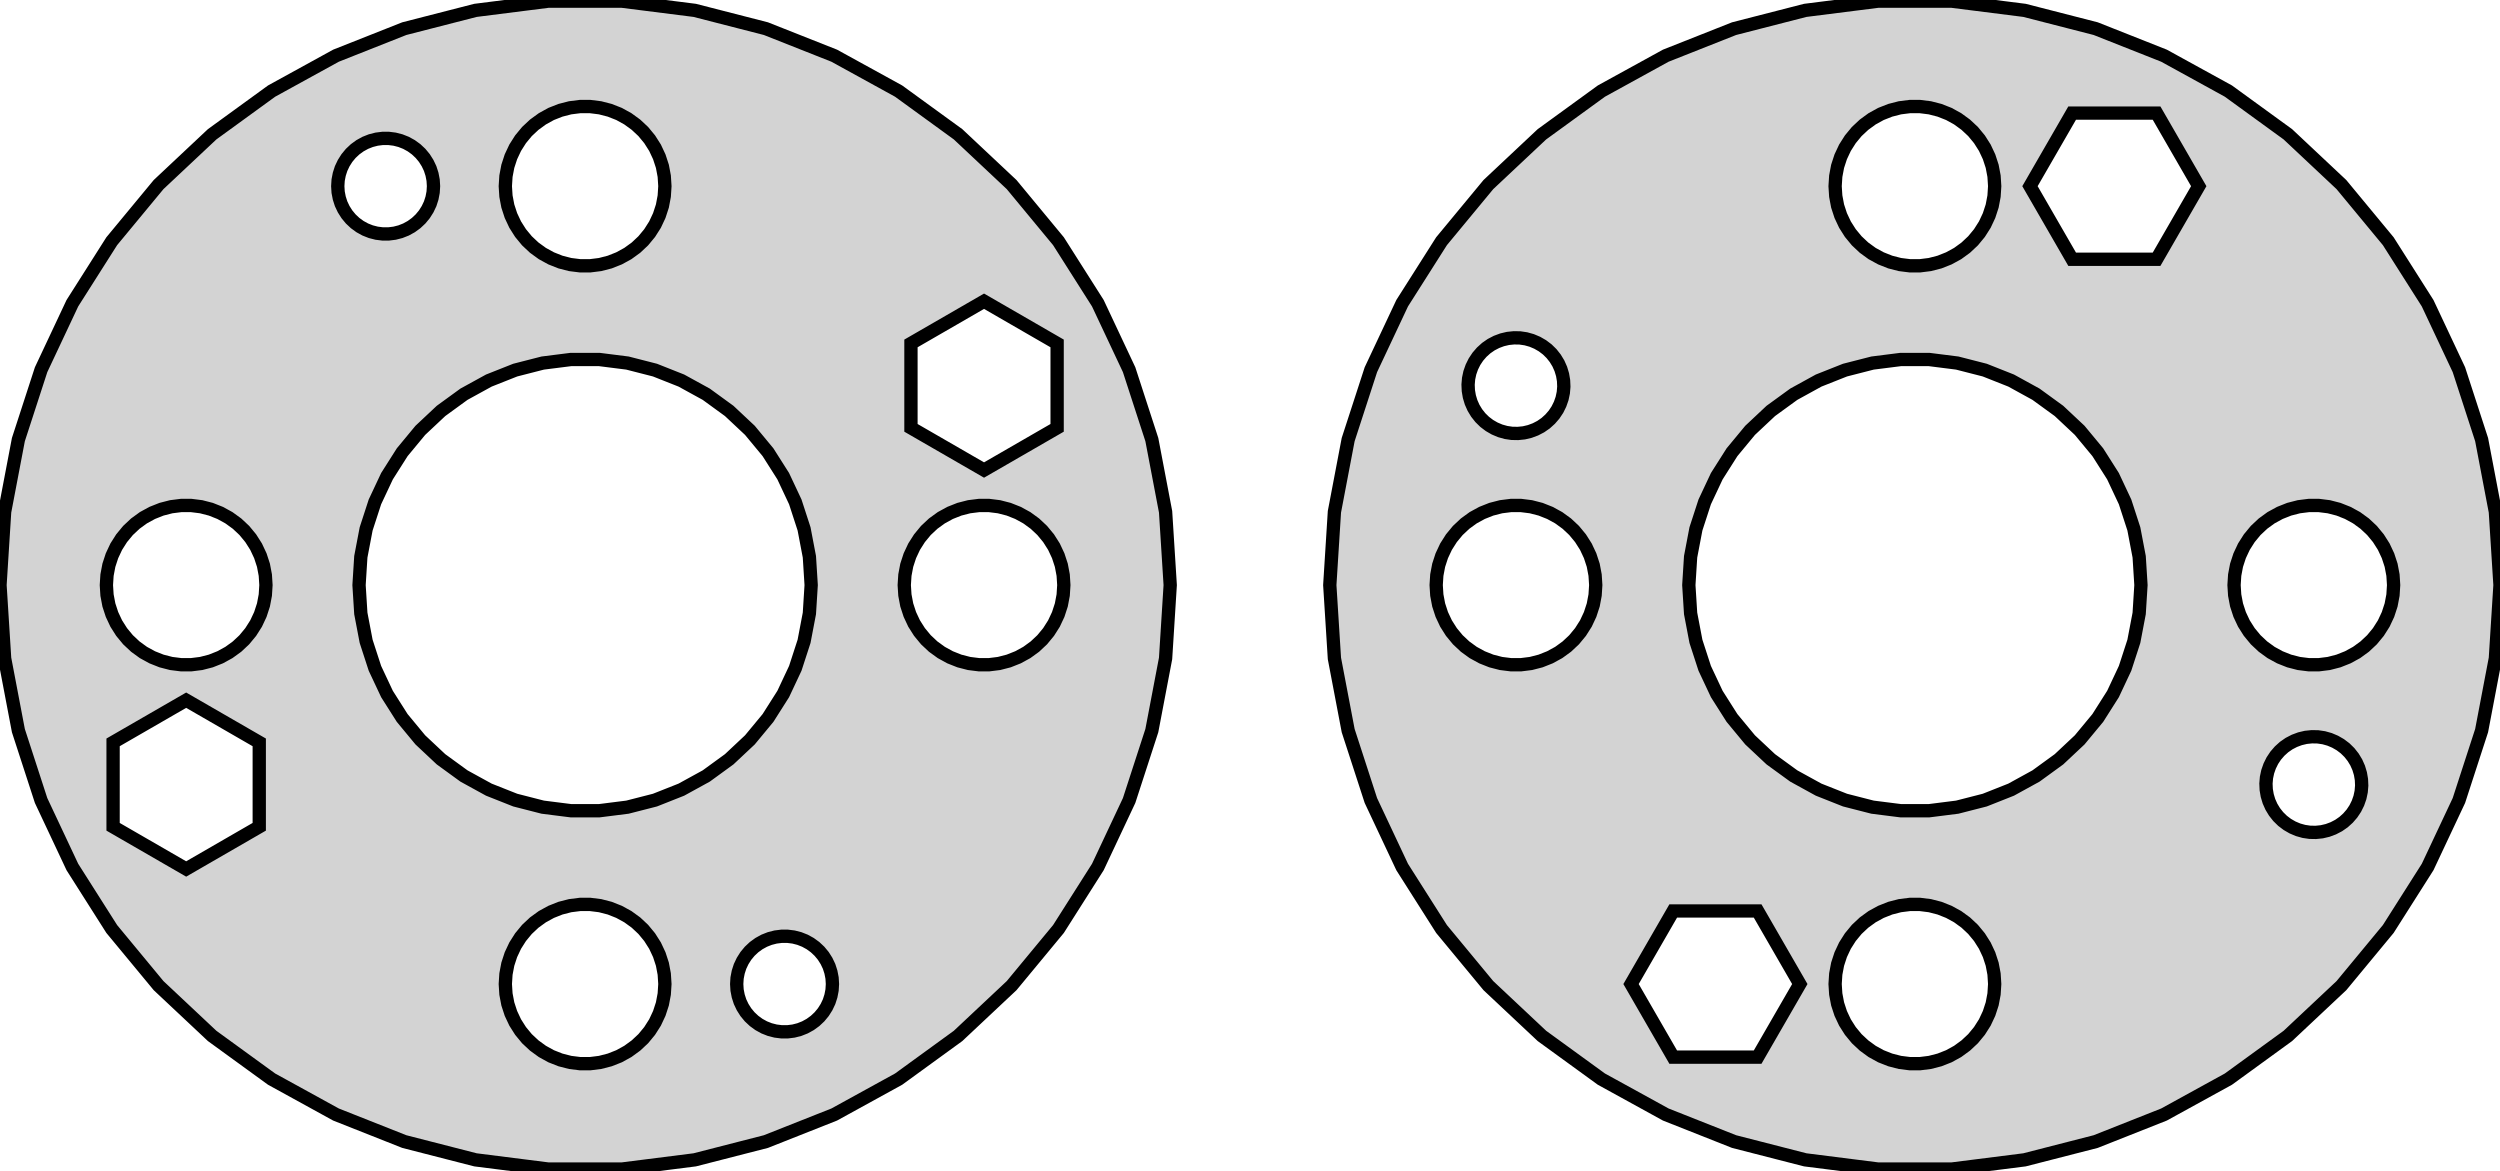
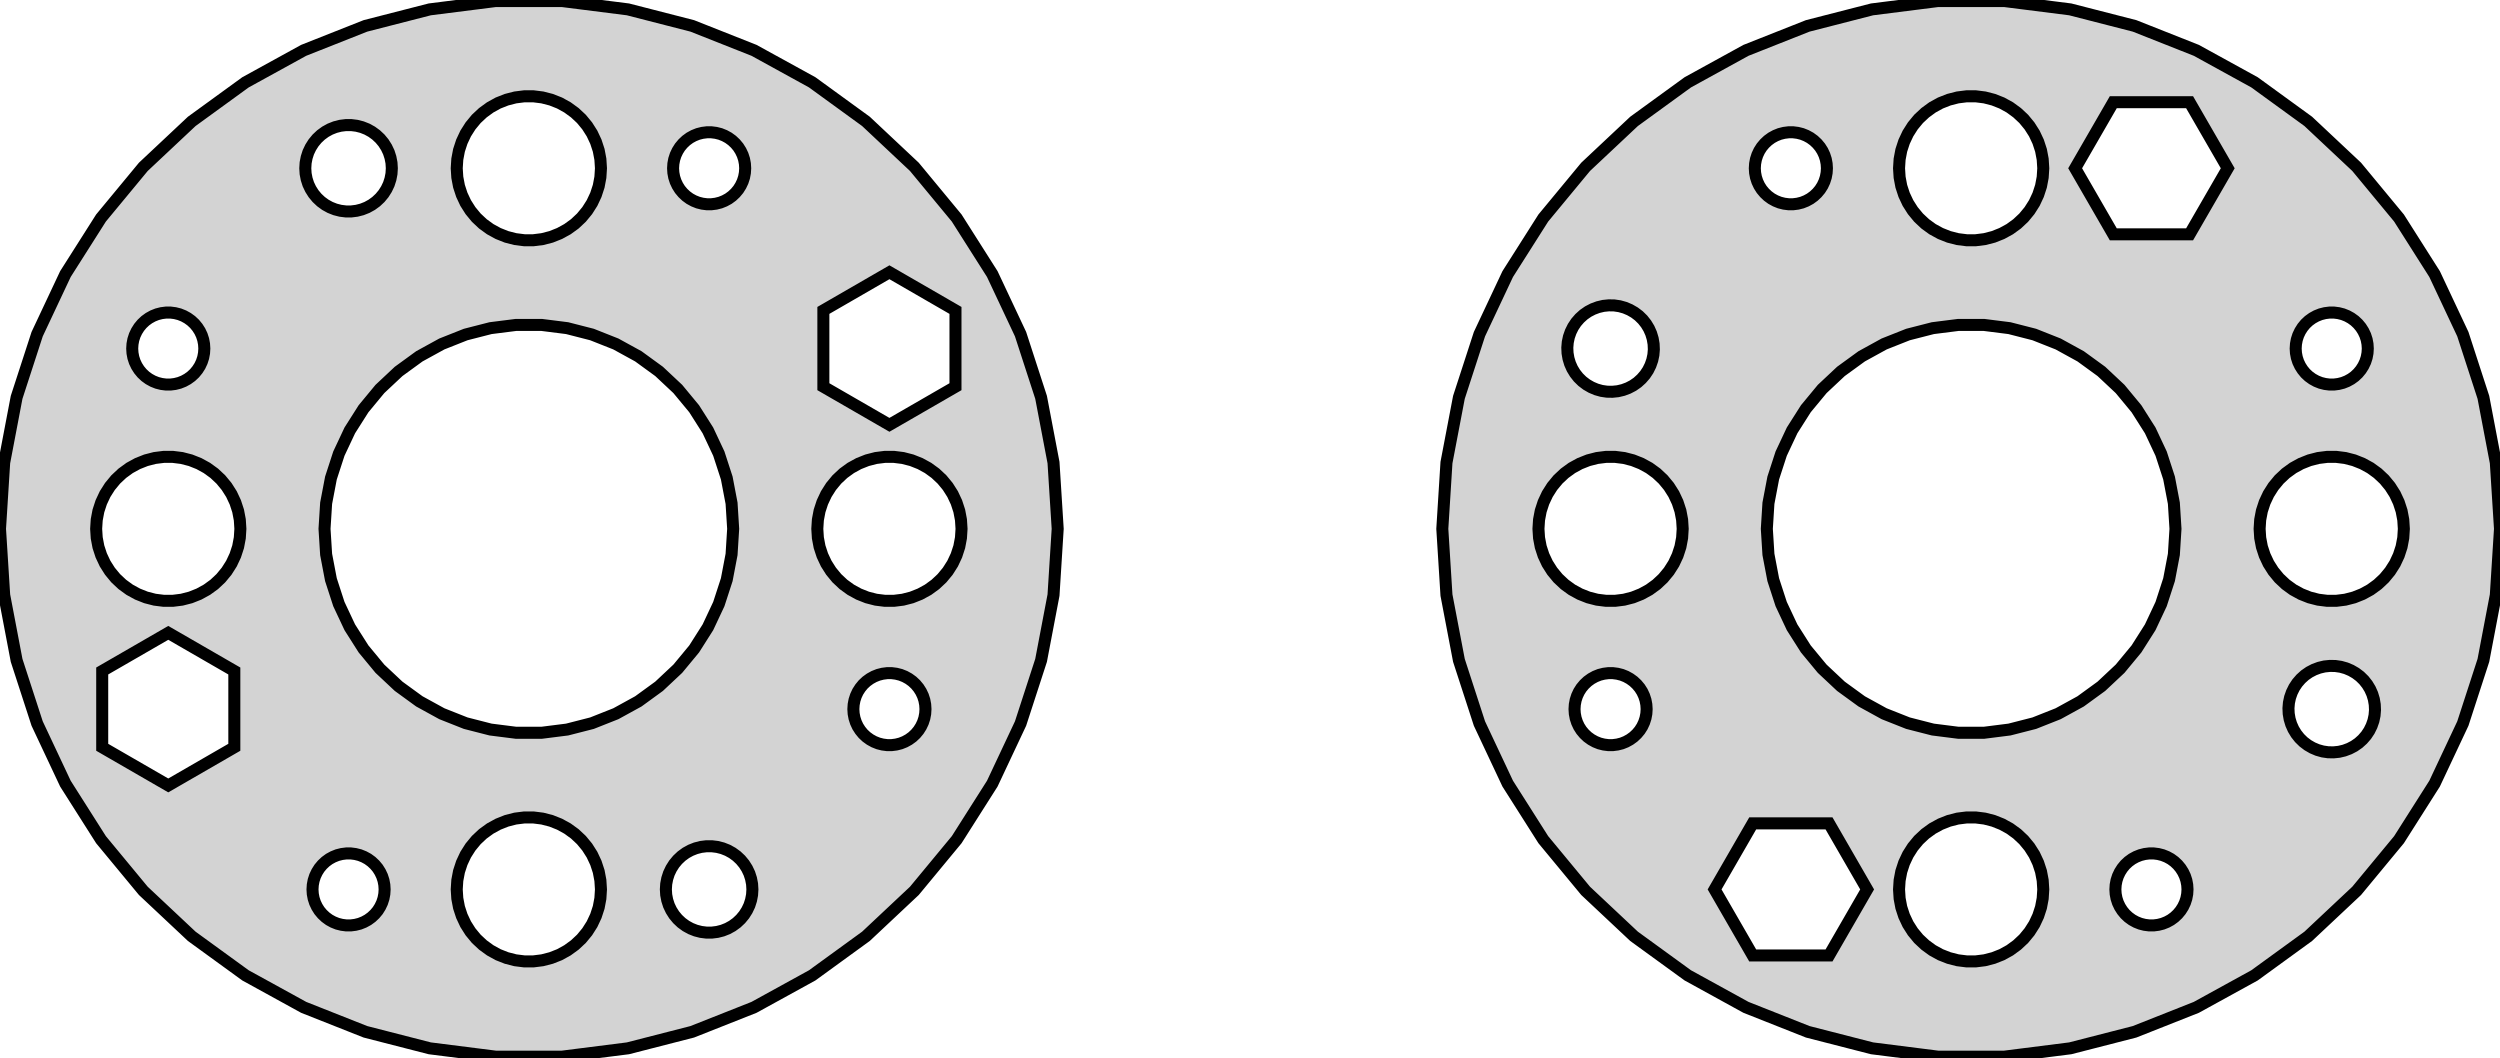
- <svg xmlns="http://www.w3.org/2000/svg" width="94mm" height="44mm" viewBox="-22 -22 94 44" version="1.1">
-   <path d=" M 54.122,21.61 L 56.798,20.923 L 59.367,19.906 L 61.788,18.575 L 64.023,16.951 L 66.037,15.06  L 67.798,12.931 L 69.279,10.599 L 70.455,8.099 L 71.309,5.471 L 71.826,2.757 L 72,-0  L 71.826,-2.757 L 71.309,-5.471 L 70.455,-8.099 L 69.279,-10.599 L 67.798,-12.931 L 66.037,-15.06  L 64.023,-16.951 L 61.788,-18.575 L 59.367,-19.906 L 56.798,-20.923 L 54.122,-21.61 L 51.381,-21.957  L 48.619,-21.957 L 45.878,-21.61 L 43.202,-20.923 L 40.633,-19.906 L 38.212,-18.575 L 35.977,-16.951  L 33.963,-15.06 L 32.202,-12.931 L 30.721,-10.599 L 29.545,-8.099 L 28.691,-5.471 L 28.174,-2.757  L 28,-0 L 28.174,2.757 L 28.691,5.471 L 29.545,8.099 L 30.721,10.599 L 32.202,12.931  L 33.963,15.06 L 35.977,16.951 L 38.212,18.575 L 40.633,19.906 L 43.202,20.923 L 45.878,21.61  L 48.619,21.957 L 51.381,21.957 z M 49.812,-12.006 L 49.438,-12.053 L 49.073,-12.147 L 48.723,-12.286 L 48.392,-12.467 L 48.088,-12.688  L 47.813,-12.946 L 47.573,-13.237 L 47.371,-13.555 L 47.211,-13.896 L 47.094,-14.254 L 47.024,-14.624  L 47,-15 L 47.024,-15.376 L 47.094,-15.746 L 47.211,-16.104 L 47.371,-16.445 L 47.573,-16.763  L 47.813,-17.054 L 48.088,-17.311 L 48.392,-17.533 L 48.723,-17.715 L 49.073,-17.853 L 49.438,-17.947  L 49.812,-17.994 L 50.188,-17.994 L 50.562,-17.947 L 50.927,-17.853 L 51.277,-17.715 L 51.608,-17.533  L 51.912,-17.311 L 52.187,-17.054 L 52.427,-16.763 L 52.629,-16.445 L 52.789,-16.104 L 52.906,-15.746  L 52.976,-15.376 L 53,-15 L 52.976,-14.624 L 52.906,-14.254 L 52.789,-13.896 L 52.629,-13.555  L 52.427,-13.237 L 52.187,-12.946 L 51.912,-12.688 L 51.608,-12.467 L 51.277,-12.286 L 50.927,-12.147  L 50.562,-12.053 L 50.188,-12.006 z M 55.913,-12.252 L 54.327,-15 L 55.913,-17.748 L 59.087,-17.748 L 60.673,-15 L 59.087,-12.252  z M 34.849,-5.706 L 34.626,-5.739 L 34.408,-5.8 L 34.2,-5.888 L 34.004,-6.001 L 33.824,-6.137  L 33.662,-6.296 L 33.522,-6.473 L 33.405,-6.666 L 33.313,-6.873 L 33.248,-7.089 L 33.21,-7.312  L 33.2,-7.538 L 33.219,-7.763 L 33.266,-7.984 L 33.341,-8.198 L 33.441,-8.4 L 33.566,-8.588  L 33.714,-8.759 L 33.882,-8.911 L 34.068,-9.04 L 34.268,-9.144 L 34.48,-9.223 L 34.7,-9.275  L 34.925,-9.298 L 35.151,-9.294 L 35.374,-9.261 L 35.592,-9.2 L 35.8,-9.112 L 35.996,-8.999  L 36.176,-8.863 L 36.338,-8.704 L 36.478,-8.527 L 36.595,-8.334 L 36.687,-8.127 L 36.752,-7.911  L 36.79,-7.688 L 36.8,-7.462 L 36.781,-7.237 L 36.734,-7.016 L 36.659,-6.802 L 36.559,-6.6  L 36.434,-6.412 L 36.286,-6.241 L 36.118,-6.089 L 35.932,-5.96 L 35.732,-5.856 L 35.52,-5.777  L 35.3,-5.725 L 35.075,-5.702 z M 49.466,8.483 L 48.407,8.349 L 47.373,8.084 L 46.381,7.691 L 45.446,7.177 L 44.582,6.549  L 43.804,5.819 L 43.123,4.996 L 42.551,4.095 L 42.097,3.129 L 41.767,2.114 L 41.567,1.065  L 41.5,-0 L 41.567,-1.065 L 41.767,-2.114 L 42.097,-3.129 L 42.551,-4.095 L 43.123,-4.996  L 43.804,-5.819 L 44.582,-6.549 L 45.446,-7.177 L 46.381,-7.691 L 47.373,-8.084 L 48.407,-8.349  L 49.466,-8.483 L 50.534,-8.483 L 51.593,-8.349 L 52.627,-8.084 L 53.619,-7.691 L 54.554,-7.177  L 55.418,-6.549 L 56.196,-5.819 L 56.877,-4.996 L 57.449,-4.095 L 57.903,-3.129 L 58.233,-2.114  L 58.433,-1.065 L 58.5,-0 L 58.433,1.065 L 58.233,2.114 L 57.903,3.129 L 57.449,4.095  L 56.877,4.996 L 56.196,5.819 L 55.418,6.549 L 54.554,7.177 L 53.619,7.691 L 52.627,8.084  L 51.593,8.349 L 50.534,8.483 z M 34.812,2.994 L 34.438,2.947 L 34.073,2.853 L 33.723,2.714 L 33.392,2.533 L 33.088,2.312  L 32.813,2.054 L 32.573,1.763 L 32.371,1.445 L 32.211,1.104 L 32.094,0.746 L 32.024,0.376  L 32,-0 L 32.024,-0.376 L 32.094,-0.746 L 32.211,-1.104 L 32.371,-1.445 L 32.573,-1.763  L 32.813,-2.054 L 33.088,-2.312 L 33.392,-2.533 L 33.723,-2.714 L 34.073,-2.853 L 34.438,-2.947  L 34.812,-2.994 L 35.188,-2.994 L 35.562,-2.947 L 35.927,-2.853 L 36.277,-2.714 L 36.608,-2.533  L 36.912,-2.312 L 37.187,-2.054 L 37.427,-1.763 L 37.629,-1.445 L 37.789,-1.104 L 37.906,-0.746  L 37.976,-0.376 L 38,-0 L 37.976,0.376 L 37.906,0.746 L 37.789,1.104 L 37.629,1.445  L 37.427,1.763 L 37.187,2.054 L 36.912,2.312 L 36.608,2.533 L 36.277,2.714 L 35.927,2.853  L 35.562,2.947 L 35.188,2.994 z M 64.812,2.994 L 64.438,2.947 L 64.073,2.853 L 63.723,2.714 L 63.392,2.533 L 63.088,2.312  L 62.813,2.054 L 62.573,1.763 L 62.371,1.445 L 62.211,1.104 L 62.094,0.746 L 62.024,0.376  L 62,-0 L 62.024,-0.376 L 62.094,-0.746 L 62.211,-1.104 L 62.371,-1.445 L 62.573,-1.763  L 62.813,-2.054 L 63.088,-2.312 L 63.392,-2.533 L 63.723,-2.714 L 64.073,-2.853 L 64.438,-2.947  L 64.812,-2.994 L 65.188,-2.994 L 65.562,-2.947 L 65.927,-2.853 L 66.277,-2.714 L 66.608,-2.533  L 66.912,-2.312 L 67.187,-2.054 L 67.427,-1.763 L 67.629,-1.445 L 67.789,-1.104 L 67.906,-0.746  L 67.976,-0.376 L 68,-0 L 67.976,0.376 L 67.906,0.746 L 67.789,1.104 L 67.629,1.445  L 67.427,1.763 L 67.187,2.054 L 66.912,2.312 L 66.608,2.533 L 66.277,2.714 L 65.927,2.853  L 65.562,2.947 L 65.188,2.994 z M 64.849,9.294 L 64.626,9.261 L 64.408,9.2 L 64.2,9.112 L 64.004,8.999 L 63.824,8.863  L 63.662,8.704 L 63.522,8.527 L 63.405,8.334 L 63.313,8.127 L 63.248,7.911 L 63.21,7.688  L 63.2,7.462 L 63.219,7.237 L 63.266,7.016 L 63.341,6.802 L 63.441,6.6 L 63.566,6.412  L 63.714,6.241 L 63.882,6.089 L 64.068,5.96 L 64.268,5.856 L 64.48,5.777 L 64.7,5.725  L 64.925,5.702 L 65.151,5.706 L 65.374,5.739 L 65.592,5.8 L 65.8,5.888 L 65.996,6.001  L 66.176,6.137 L 66.338,6.296 L 66.478,6.473 L 66.595,6.666 L 66.687,6.873 L 66.752,7.089  L 66.79,7.312 L 66.8,7.538 L 66.781,7.763 L 66.734,7.984 L 66.659,8.198 L 66.559,8.4  L 66.434,8.588 L 66.286,8.759 L 66.118,8.911 L 65.932,9.04 L 65.732,9.144 L 65.52,9.223  L 65.3,9.275 L 65.075,9.298 z M 49.812,17.994 L 49.438,17.947 L 49.073,17.853 L 48.723,17.715 L 48.392,17.533 L 48.088,17.311  L 47.813,17.054 L 47.573,16.763 L 47.371,16.445 L 47.211,16.104 L 47.094,15.746 L 47.024,15.376  L 47,15 L 47.024,14.624 L 47.094,14.254 L 47.211,13.896 L 47.371,13.555 L 47.573,13.237  L 47.813,12.946 L 48.088,12.688 L 48.392,12.467 L 48.723,12.286 L 49.073,12.147 L 49.438,12.053  L 49.812,12.006 L 50.188,12.006 L 50.562,12.053 L 50.927,12.147 L 51.277,12.286 L 51.608,12.467  L 51.912,12.688 L 52.187,12.946 L 52.427,13.237 L 52.629,13.555 L 52.789,13.896 L 52.906,14.254  L 52.976,14.624 L 53,15 L 52.976,15.376 L 52.906,15.746 L 52.789,16.104 L 52.629,16.445  L 52.427,16.763 L 52.187,17.054 L 51.912,17.311 L 51.608,17.533 L 51.277,17.715 L 50.927,17.853  L 50.562,17.947 L 50.188,17.994 z M 40.913,17.748 L 39.327,15 L 40.913,12.252 L 44.087,12.252 L 45.673,15 L 44.087,17.748  z M 4.122,21.61 L 6.798,20.923 L 9.367,19.906 L 11.788,18.575 L 14.023,16.951 L 16.037,15.06  L 17.798,12.931 L 19.279,10.599 L 20.455,8.099 L 21.309,5.471 L 21.826,2.757 L 22,-0  L 21.826,-2.757 L 21.309,-5.471 L 20.455,-8.099 L 19.279,-10.599 L 17.798,-12.931 L 16.037,-15.06  L 14.023,-16.951 L 11.788,-18.575 L 9.367,-19.906 L 6.798,-20.923 L 4.122,-21.61 L 1.381,-21.957  L -1.381,-21.957 L -4.122,-21.61 L -6.798,-20.923 L -9.367,-19.906 L -11.788,-18.575 L -14.023,-16.951  L -16.037,-15.06 L -17.798,-12.931 L -19.279,-10.599 L -20.455,-8.099 L -21.309,-5.471 L -21.826,-2.757  L -22,-0 L -21.826,2.757 L -21.309,5.471 L -20.455,8.099 L -19.279,10.599 L -17.798,12.931  L -16.037,15.06 L -14.023,16.951 L -11.788,18.575 L -9.367,19.906 L -6.798,20.923 L -4.122,21.61  L -1.381,21.957 L 1.381,21.957 z M -0.188,-12.006 L -0.562,-12.053 L -0.927,-12.147 L -1.277,-12.286 L -1.607,-12.467 L -1.912,-12.688  L -2.187,-12.946 L -2.427,-13.237 L -2.629,-13.555 L -2.789,-13.896 L -2.906,-14.254 L -2.976,-14.624  L -3,-15 L -2.976,-15.376 L -2.906,-15.746 L -2.789,-16.104 L -2.629,-16.445 L -2.427,-16.763  L -2.187,-17.054 L -1.912,-17.311 L -1.607,-17.533 L -1.277,-17.715 L -0.927,-17.853 L -0.562,-17.947  L -0.188,-17.994 L 0.188,-17.994 L 0.562,-17.947 L 0.927,-17.853 L 1.277,-17.715 L 1.607,-17.533  L 1.912,-17.311 L 2.187,-17.054 L 2.427,-16.763 L 2.629,-16.445 L 2.789,-16.104 L 2.906,-15.746  L 2.976,-15.376 L 3,-15 L 2.976,-14.624 L 2.906,-14.254 L 2.789,-13.896 L 2.629,-13.555  L 2.427,-13.237 L 2.187,-12.946 L 1.912,-12.688 L 1.607,-12.467 L 1.277,-12.286 L 0.927,-12.147  L 0.562,-12.053 L 0.188,-12.006 z M -7.613,-13.204 L -7.837,-13.232 L -8.056,-13.288 L -8.266,-13.371 L -8.464,-13.48 L -8.647,-13.613  L -8.812,-13.768 L -8.956,-13.942 L -9.077,-14.133 L -9.174,-14.337 L -9.243,-14.552 L -9.286,-14.774  L -9.3,-15 L -9.286,-15.226 L -9.243,-15.448 L -9.174,-15.663 L -9.077,-15.867 L -8.956,-16.058  L -8.812,-16.232 L -8.647,-16.387 L -8.464,-16.52 L -8.266,-16.629 L -8.056,-16.712 L -7.837,-16.768  L -7.613,-16.796 L -7.387,-16.796 L -7.163,-16.768 L -6.944,-16.712 L -6.734,-16.629 L -6.536,-16.52  L -6.353,-16.387 L -6.188,-16.232 L -6.044,-16.058 L -5.923,-15.867 L -5.826,-15.663 L -5.757,-15.448  L -5.714,-15.226 L -5.7,-15 L -5.714,-14.774 L -5.757,-14.552 L -5.826,-14.337 L -5.923,-14.133  L -6.044,-13.942 L -6.188,-13.768 L -6.353,-13.613 L -6.536,-13.48 L -6.734,-13.371 L -6.944,-13.288  L -7.163,-13.232 L -7.387,-13.204 z M 12.252,-5.913 L 12.252,-9.087 L 15,-10.674 L 17.748,-9.087 L 17.748,-5.913 L 15,-4.327  z M -0.534,8.483 L -1.593,8.349 L -2.627,8.084 L -3.619,7.691 L -4.555,7.177 L -5.418,6.549  L -6.196,5.819 L -6.877,4.996 L -7.449,4.095 L -7.903,3.129 L -8.233,2.114 L -8.433,1.065  L -8.5,-0 L -8.433,-1.065 L -8.233,-2.114 L -7.903,-3.129 L -7.449,-4.095 L -6.877,-4.996  L -6.196,-5.819 L -5.418,-6.549 L -4.555,-7.177 L -3.619,-7.691 L -2.627,-8.084 L -1.593,-8.349  L -0.534,-8.483 L 0.534,-8.483 L 1.593,-8.349 L 2.627,-8.084 L 3.619,-7.691 L 4.555,-7.177  L 5.418,-6.549 L 6.196,-5.819 L 6.877,-4.996 L 7.449,-4.095 L 7.903,-3.129 L 8.233,-2.114  L 8.433,-1.065 L 8.5,-0 L 8.433,1.065 L 8.233,2.114 L 7.903,3.129 L 7.449,4.095  L 6.877,4.996 L 6.196,5.819 L 5.418,6.549 L 4.555,7.177 L 3.619,7.691 L 2.627,8.084  L 1.593,8.349 L 0.534,8.483 z M 14.812,2.994 L 14.438,2.947 L 14.073,2.853 L 13.723,2.714 L 13.393,2.533 L 13.088,2.312  L 12.813,2.054 L 12.573,1.763 L 12.371,1.445 L 12.211,1.104 L 12.094,0.746 L 12.024,0.376  L 12,-0 L 12.024,-0.376 L 12.094,-0.746 L 12.211,-1.104 L 12.371,-1.445 L 12.573,-1.763  L 12.813,-2.054 L 13.088,-2.312 L 13.393,-2.533 L 13.723,-2.714 L 14.073,-2.853 L 14.438,-2.947  L 14.812,-2.994 L 15.188,-2.994 L 15.562,-2.947 L 15.927,-2.853 L 16.277,-2.714 L 16.608,-2.533  L 16.912,-2.312 L 17.187,-2.054 L 17.427,-1.763 L 17.629,-1.445 L 17.789,-1.104 L 17.906,-0.746  L 17.976,-0.376 L 18,-0 L 17.976,0.376 L 17.906,0.746 L 17.789,1.104 L 17.629,1.445  L 17.427,1.763 L 17.187,2.054 L 16.912,2.312 L 16.608,2.533 L 16.277,2.714 L 15.927,2.853  L 15.562,2.947 L 15.188,2.994 z M -15.188,2.994 L -15.562,2.947 L -15.927,2.853 L -16.277,2.714 L -16.608,2.533 L -16.912,2.312  L -17.187,2.054 L -17.427,1.763 L -17.629,1.445 L -17.789,1.104 L -17.906,0.746 L -17.976,0.376  L -18,-0 L -17.976,-0.376 L -17.906,-0.746 L -17.789,-1.104 L -17.629,-1.445 L -17.427,-1.763  L -17.187,-2.054 L -16.912,-2.312 L -16.608,-2.533 L -16.277,-2.714 L -15.927,-2.853 L -15.562,-2.947  L -15.188,-2.994 L -14.812,-2.994 L -14.438,-2.947 L -14.073,-2.853 L -13.723,-2.714 L -13.393,-2.533  L -13.088,-2.312 L -12.813,-2.054 L -12.573,-1.763 L -12.371,-1.445 L -12.211,-1.104 L -12.094,-0.746  L -12.024,-0.376 L -12,-0 L -12.024,0.376 L -12.094,0.746 L -12.211,1.104 L -12.371,1.445  L -12.573,1.763 L -12.813,2.054 L -13.088,2.312 L -13.393,2.533 L -13.723,2.714 L -14.073,2.853  L -14.438,2.947 L -14.812,2.994 z M -17.748,9.087 L -17.748,5.913 L -15,4.327 L -12.252,5.913 L -12.252,9.087 L -15,10.674  z M -0.188,17.994 L -0.562,17.947 L -0.927,17.853 L -1.277,17.715 L -1.607,17.533 L -1.912,17.311  L -2.187,17.054 L -2.427,16.763 L -2.629,16.445 L -2.789,16.104 L -2.906,15.746 L -2.976,15.376  L -3,15 L -2.976,14.624 L -2.906,14.254 L -2.789,13.896 L -2.629,13.555 L -2.427,13.237  L -2.187,12.946 L -1.912,12.688 L -1.607,12.467 L -1.277,12.286 L -0.927,12.147 L -0.562,12.053  L -0.188,12.006 L 0.188,12.006 L 0.562,12.053 L 0.927,12.147 L 1.277,12.286 L 1.607,12.467  L 1.912,12.688 L 2.187,12.946 L 2.427,13.237 L 2.629,13.555 L 2.789,13.896 L 2.906,14.254  L 2.976,14.624 L 3,15 L 2.976,15.376 L 2.906,15.746 L 2.789,16.104 L 2.629,16.445  L 2.427,16.763 L 2.187,17.054 L 1.912,17.311 L 1.607,17.533 L 1.277,17.715 L 0.927,17.853  L 0.562,17.947 L 0.188,17.994 z M 7.387,16.796 L 7.163,16.768 L 6.944,16.712 L 6.734,16.629 L 6.536,16.52 L 6.353,16.387  L 6.188,16.232 L 6.044,16.058 L 5.923,15.867 L 5.826,15.663 L 5.757,15.448 L 5.714,15.226  L 5.7,15 L 5.714,14.774 L 5.757,14.552 L 5.826,14.337 L 5.923,14.133 L 6.044,13.942  L 6.188,13.768 L 6.353,13.613 L 6.536,13.48 L 6.734,13.371 L 6.944,13.288 L 7.163,13.232  L 7.387,13.204 L 7.613,13.204 L 7.837,13.232 L 8.056,13.288 L 8.266,13.371 L 8.464,13.48  L 8.647,13.613 L 8.812,13.768 L 8.956,13.942 L 9.077,14.133 L 9.174,14.337 L 9.243,14.552  L 9.286,14.774 L 9.3,15 L 9.286,15.226 L 9.243,15.448 L 9.174,15.663 L 9.077,15.867  L 8.956,16.058 L 8.812,16.232 L 8.647,16.387 L 8.464,16.52 L 8.266,16.629 L 8.056,16.712  L 7.837,16.768 L 7.613,16.796 z " stroke="black" fill="lightgray" stroke-width="0.5" />
+ <svg xmlns="http://www.w3.org/2000/svg" width="104mm" height="44mm" viewBox="-22 -22 104 44" version="1.1">
+   <path d=" M 4.122,21.61 L 6.798,20.923 L 9.367,19.906 L 11.788,18.575 L 14.023,16.951 L 16.037,15.06  L 17.798,12.931 L 19.279,10.599 L 20.455,8.099 L 21.309,5.471 L 21.826,2.757 L 22,-0  L 21.826,-2.757 L 21.309,-5.471 L 20.455,-8.099 L 19.279,-10.599 L 17.798,-12.931 L 16.037,-15.06  L 14.023,-16.951 L 11.788,-18.575 L 9.367,-19.906 L 6.798,-20.923 L 4.122,-21.61 L 1.381,-21.957  L -1.381,-21.957 L -4.122,-21.61 L -6.798,-20.923 L -9.367,-19.906 L -11.788,-18.575 L -14.023,-16.951  L -16.037,-15.06 L -17.798,-12.931 L -19.279,-10.599 L -20.455,-8.099 L -21.309,-5.471 L -21.826,-2.757  L -22,-0 L -21.826,2.757 L -21.309,5.471 L -20.455,8.099 L -19.279,10.599 L -17.798,12.931  L -16.037,15.06 L -14.023,16.951 L -11.788,18.575 L -9.367,19.906 L -6.798,20.923 L -4.122,21.61  L -1.381,21.957 L 1.381,21.957 z M -0.188,-12.006 L -0.562,-12.053 L -0.927,-12.147 L -1.277,-12.286 L -1.607,-12.467 L -1.912,-12.688  L -2.187,-12.946 L -2.427,-13.237 L -2.629,-13.555 L -2.789,-13.896 L -2.906,-14.254 L -2.976,-14.624  L -3,-15 L -2.976,-15.376 L -2.906,-15.746 L -2.789,-16.104 L -2.629,-16.445 L -2.427,-16.763  L -2.187,-17.054 L -1.912,-17.311 L -1.607,-17.533 L -1.277,-17.715 L -0.927,-17.853 L -0.562,-17.947  L -0.188,-17.994 L 0.188,-17.994 L 0.562,-17.947 L 0.927,-17.853 L 1.277,-17.715 L 1.607,-17.533  L 1.912,-17.311 L 2.187,-17.054 L 2.427,-16.763 L 2.629,-16.445 L 2.789,-16.104 L 2.906,-15.746  L 2.976,-15.376 L 3,-15 L 2.976,-14.624 L 2.906,-14.254 L 2.789,-13.896 L 2.629,-13.555  L 2.427,-13.237 L 2.187,-12.946 L 1.912,-12.688 L 1.607,-12.467 L 1.277,-12.286 L 0.927,-12.147  L 0.562,-12.053 L 0.188,-12.006 z M -7.613,-13.204 L -7.837,-13.232 L -8.056,-13.288 L -8.266,-13.371 L -8.464,-13.48 L -8.647,-13.613  L -8.812,-13.768 L -8.956,-13.942 L -9.077,-14.133 L -9.174,-14.337 L -9.243,-14.552 L -9.286,-14.774  L -9.3,-15 L -9.286,-15.226 L -9.243,-15.448 L -9.174,-15.663 L -9.077,-15.867 L -8.956,-16.058  L -8.812,-16.232 L -8.647,-16.387 L -8.464,-16.52 L -8.266,-16.629 L -8.056,-16.712 L -7.837,-16.768  L -7.613,-16.796 L -7.387,-16.796 L -7.163,-16.768 L -6.944,-16.712 L -6.734,-16.629 L -6.536,-16.52  L -6.353,-16.387 L -6.188,-16.232 L -6.044,-16.058 L -5.923,-15.867 L -5.826,-15.663 L -5.757,-15.448  L -5.714,-15.226 L -5.7,-15 L -5.714,-14.774 L -5.757,-14.552 L -5.826,-14.337 L -5.923,-14.133  L -6.044,-13.942 L -6.188,-13.768 L -6.353,-13.613 L -6.536,-13.48 L -6.734,-13.371 L -6.944,-13.288  L -7.163,-13.232 L -7.387,-13.204 z M 7.406,-13.503 L 7.219,-13.527 L 7.036,-13.573 L 6.861,-13.643 L 6.696,-13.733 L 6.544,-13.844  L 6.407,-13.973 L 6.286,-14.118 L 6.186,-14.277 L 6.105,-14.448 L 6.047,-14.627 L 6.012,-14.812  L 6,-15 L 6.012,-15.188 L 6.047,-15.373 L 6.105,-15.552 L 6.186,-15.723 L 6.286,-15.882  L 6.407,-16.027 L 6.544,-16.156 L 6.696,-16.267 L 6.861,-16.357 L 7.036,-16.427 L 7.219,-16.473  L 7.406,-16.497 L 7.594,-16.497 L 7.781,-16.473 L 7.964,-16.427 L 8.139,-16.357 L 8.304,-16.267  L 8.456,-16.156 L 8.593,-16.027 L 8.714,-15.882 L 8.814,-15.723 L 8.895,-15.552 L 8.953,-15.373  L 8.988,-15.188 L 9,-15 L 8.988,-14.812 L 8.953,-14.627 L 8.895,-14.448 L 8.814,-14.277  L 8.714,-14.118 L 8.593,-13.973 L 8.456,-13.844 L 8.304,-13.733 L 8.139,-13.643 L 7.964,-13.573  L 7.781,-13.527 L 7.594,-13.503 z M 12.252,-5.913 L 12.252,-9.087 L 15,-10.674 L 17.748,-9.087 L 17.748,-5.913 L 15,-4.327  z M -15.094,-6.003 L -15.281,-6.027 L -15.463,-6.073 L -15.639,-6.143 L -15.804,-6.234 L -15.956,-6.344  L -16.093,-6.473 L -16.213,-6.618 L -16.314,-6.777 L -16.395,-6.948 L -16.453,-7.127 L -16.488,-7.312  L -16.5,-7.5 L -16.488,-7.688 L -16.453,-7.873 L -16.395,-8.052 L -16.314,-8.223 L -16.213,-8.382  L -16.093,-8.527 L -15.956,-8.656 L -15.804,-8.766 L -15.639,-8.857 L -15.463,-8.927 L -15.281,-8.973  L -15.094,-8.997 L -14.906,-8.997 L -14.719,-8.973 L -14.537,-8.927 L -14.361,-8.857 L -14.196,-8.766  L -14.044,-8.656 L -13.906,-8.527 L -13.787,-8.382 L -13.685,-8.223 L -13.605,-8.052 L -13.547,-7.873  L -13.512,-7.688 L -13.5,-7.5 L -13.512,-7.312 L -13.547,-7.127 L -13.605,-6.948 L -13.685,-6.777  L -13.787,-6.618 L -13.906,-6.473 L -14.044,-6.344 L -14.196,-6.234 L -14.361,-6.143 L -14.537,-6.073  L -14.719,-6.027 L -14.906,-6.003 z M -0.534,8.483 L -1.593,8.349 L -2.627,8.084 L -3.619,7.691 L -4.555,7.177 L -5.418,6.549  L -6.196,5.819 L -6.877,4.996 L -7.449,4.095 L -7.903,3.129 L -8.233,2.114 L -8.433,1.065  L -8.5,-0 L -8.433,-1.065 L -8.233,-2.114 L -7.903,-3.129 L -7.449,-4.095 L -6.877,-4.996  L -6.196,-5.819 L -5.418,-6.549 L -4.555,-7.177 L -3.619,-7.691 L -2.627,-8.084 L -1.593,-8.349  L -0.534,-8.483 L 0.534,-8.483 L 1.593,-8.349 L 2.627,-8.084 L 3.619,-7.691 L 4.555,-7.177  L 5.418,-6.549 L 6.196,-5.819 L 6.877,-4.996 L 7.449,-4.095 L 7.903,-3.129 L 8.233,-2.114  L 8.433,-1.065 L 8.5,-0 L 8.433,1.065 L 8.233,2.114 L 7.903,3.129 L 7.449,4.095  L 6.877,4.996 L 6.196,5.819 L 5.418,6.549 L 4.555,7.177 L 3.619,7.691 L 2.627,8.084  L 1.593,8.349 L 0.534,8.483 z M -15.188,2.994 L -15.562,2.947 L -15.927,2.853 L -16.277,2.714 L -16.608,2.533 L -16.912,2.312  L -17.187,2.054 L -17.427,1.763 L -17.629,1.445 L -17.789,1.104 L -17.906,0.746 L -17.976,0.376  L -18,-0 L -17.976,-0.376 L -17.906,-0.746 L -17.789,-1.104 L -17.629,-1.445 L -17.427,-1.763  L -17.187,-2.054 L -16.912,-2.312 L -16.608,-2.533 L -16.277,-2.714 L -15.927,-2.853 L -15.562,-2.947  L -15.188,-2.994 L -14.812,-2.994 L -14.438,-2.947 L -14.073,-2.853 L -13.723,-2.714 L -13.393,-2.533  L -13.088,-2.312 L -12.813,-2.054 L -12.573,-1.763 L -12.371,-1.445 L -12.211,-1.104 L -12.094,-0.746  L -12.024,-0.376 L -12,-0 L -12.024,0.376 L -12.094,0.746 L -12.211,1.104 L -12.371,1.445  L -12.573,1.763 L -12.813,2.054 L -13.088,2.312 L -13.393,2.533 L -13.723,2.714 L -14.073,2.853  L -14.438,2.947 L -14.812,2.994 z M 14.812,2.994 L 14.438,2.947 L 14.073,2.853 L 13.723,2.714 L 13.393,2.533 L 13.088,2.312  L 12.813,2.054 L 12.573,1.763 L 12.371,1.445 L 12.211,1.104 L 12.094,0.746 L 12.024,0.376  L 12,-0 L 12.024,-0.376 L 12.094,-0.746 L 12.211,-1.104 L 12.371,-1.445 L 12.573,-1.763  L 12.813,-2.054 L 13.088,-2.312 L 13.393,-2.533 L 13.723,-2.714 L 14.073,-2.853 L 14.438,-2.947  L 14.812,-2.994 L 15.188,-2.994 L 15.562,-2.947 L 15.927,-2.853 L 16.277,-2.714 L 16.608,-2.533  L 16.912,-2.312 L 17.187,-2.054 L 17.427,-1.763 L 17.629,-1.445 L 17.789,-1.104 L 17.906,-0.746  L 17.976,-0.376 L 18,-0 L 17.976,0.376 L 17.906,0.746 L 17.789,1.104 L 17.629,1.445  L 17.427,1.763 L 17.187,2.054 L 16.912,2.312 L 16.608,2.533 L 16.277,2.714 L 15.927,2.853  L 15.562,2.947 L 15.188,2.994 z M -17.748,9.087 L -17.748,5.913 L -15,4.327 L -12.252,5.913 L -12.252,9.087 L -15,10.674  z M 14.906,8.997 L 14.719,8.973 L 14.537,8.927 L 14.361,8.857 L 14.196,8.766 L 14.044,8.656  L 13.906,8.527 L 13.787,8.382 L 13.685,8.223 L 13.605,8.052 L 13.547,7.873 L 13.512,7.688  L 13.5,7.5 L 13.512,7.312 L 13.547,7.127 L 13.605,6.948 L 13.685,6.777 L 13.787,6.618  L 13.906,6.473 L 14.044,6.344 L 14.196,6.234 L 14.361,6.143 L 14.537,6.073 L 14.719,6.027  L 14.906,6.003 L 15.094,6.003 L 15.281,6.027 L 15.463,6.073 L 15.639,6.143 L 15.804,6.234  L 15.956,6.344 L 16.093,6.473 L 16.213,6.618 L 16.314,6.777 L 16.395,6.948 L 16.453,7.127  L 16.488,7.312 L 16.5,7.5 L 16.488,7.688 L 16.453,7.873 L 16.395,8.052 L 16.314,8.223  L 16.213,8.382 L 16.093,8.527 L 15.956,8.656 L 15.804,8.766 L 15.639,8.857 L 15.463,8.927  L 15.281,8.973 L 15.094,8.997 z M -0.188,17.994 L -0.562,17.947 L -0.927,17.853 L -1.277,17.715 L -1.607,17.533 L -1.912,17.311  L -2.187,17.054 L -2.427,16.763 L -2.629,16.445 L -2.789,16.104 L -2.906,15.746 L -2.976,15.376  L -3,15 L -2.976,14.624 L -2.906,14.254 L -2.789,13.896 L -2.629,13.555 L -2.427,13.237  L -2.187,12.946 L -1.912,12.688 L -1.607,12.467 L -1.277,12.286 L -0.927,12.147 L -0.562,12.053  L -0.188,12.006 L 0.188,12.006 L 0.562,12.053 L 0.927,12.147 L 1.277,12.286 L 1.607,12.467  L 1.912,12.688 L 2.187,12.946 L 2.427,13.237 L 2.629,13.555 L 2.789,13.896 L 2.906,14.254  L 2.976,14.624 L 3,15 L 2.976,15.376 L 2.906,15.746 L 2.789,16.104 L 2.629,16.445  L 2.427,16.763 L 2.187,17.054 L 1.912,17.311 L 1.607,17.533 L 1.277,17.715 L 0.927,17.853  L 0.562,17.947 L 0.188,17.994 z M 7.387,16.796 L 7.163,16.768 L 6.944,16.712 L 6.734,16.629 L 6.536,16.52 L 6.353,16.387  L 6.188,16.232 L 6.044,16.058 L 5.923,15.867 L 5.826,15.663 L 5.757,15.448 L 5.714,15.226  L 5.7,15 L 5.714,14.774 L 5.757,14.552 L 5.826,14.337 L 5.923,14.133 L 6.044,13.942  L 6.188,13.768 L 6.353,13.613 L 6.536,13.48 L 6.734,13.371 L 6.944,13.288 L 7.163,13.232  L 7.387,13.204 L 7.613,13.204 L 7.837,13.232 L 8.056,13.288 L 8.266,13.371 L 8.464,13.48  L 8.647,13.613 L 8.812,13.768 L 8.956,13.942 L 9.077,14.133 L 9.174,14.337 L 9.243,14.552  L 9.286,14.774 L 9.3,15 L 9.286,15.226 L 9.243,15.448 L 9.174,15.663 L 9.077,15.867  L 8.956,16.058 L 8.812,16.232 L 8.647,16.387 L 8.464,16.52 L 8.266,16.629 L 8.056,16.712  L 7.837,16.768 L 7.613,16.796 z M -7.594,16.497 L -7.781,16.473 L -7.964,16.427 L -8.139,16.357 L -8.304,16.267 L -8.456,16.156  L -8.593,16.027 L -8.714,15.882 L -8.814,15.723 L -8.895,15.552 L -8.953,15.373 L -8.988,15.188  L -9,15 L -8.988,14.812 L -8.953,14.627 L -8.895,14.448 L -8.814,14.277 L -8.714,14.118  L -8.593,13.973 L -8.456,13.844 L -8.304,13.733 L -8.139,13.643 L -7.964,13.573 L -7.781,13.527  L -7.594,13.503 L -7.406,13.503 L -7.219,13.527 L -7.036,13.573 L -6.861,13.643 L -6.696,13.733  L -6.544,13.844 L -6.407,13.973 L -6.286,14.118 L -6.186,14.277 L -6.105,14.448 L -6.047,14.627  L -6.012,14.812 L -6,15 L -6.012,15.188 L -6.047,15.373 L -6.105,15.552 L -6.186,15.723  L -6.286,15.882 L -6.407,16.027 L -6.544,16.156 L -6.696,16.267 L -6.861,16.357 L -7.036,16.427  L -7.219,16.473 L -7.406,16.497 z M 64.122,21.61 L 66.798,20.923 L 69.367,19.906 L 71.788,18.575 L 74.023,16.951 L 76.037,15.06  L 77.798,12.931 L 79.279,10.599 L 80.455,8.099 L 81.309,5.471 L 81.826,2.757 L 82,-0  L 81.826,-2.757 L 81.309,-5.471 L 80.455,-8.099 L 79.279,-10.599 L 77.798,-12.931 L 76.037,-15.06  L 74.023,-16.951 L 71.788,-18.575 L 69.367,-19.906 L 66.798,-20.923 L 64.122,-21.61 L 61.381,-21.957  L 58.619,-21.957 L 55.878,-21.61 L 53.202,-20.923 L 50.633,-19.906 L 48.212,-18.575 L 45.977,-16.951  L 43.963,-15.06 L 42.202,-12.931 L 40.721,-10.599 L 39.545,-8.099 L 38.691,-5.471 L 38.173,-2.757  L 38,-0 L 38.173,2.757 L 38.691,5.471 L 39.545,8.099 L 40.721,10.599 L 42.202,12.931  L 43.963,15.06 L 45.977,16.951 L 48.212,18.575 L 50.633,19.906 L 53.202,20.923 L 55.878,21.61  L 58.619,21.957 L 61.381,21.957 z M 59.812,-12.006 L 59.438,-12.053 L 59.073,-12.147 L 58.723,-12.286 L 58.392,-12.467 L 58.088,-12.688  L 57.813,-12.946 L 57.573,-13.237 L 57.371,-13.555 L 57.211,-13.896 L 57.094,-14.254 L 57.024,-14.624  L 57,-15 L 57.024,-15.376 L 57.094,-15.746 L 57.211,-16.104 L 57.371,-16.445 L 57.573,-16.763  L 57.813,-17.054 L 58.088,-17.311 L 58.392,-17.533 L 58.723,-17.715 L 59.073,-17.853 L 59.438,-17.947  L 59.812,-17.994 L 60.188,-17.994 L 60.562,-17.947 L 60.927,-17.853 L 61.277,-17.715 L 61.608,-17.533  L 61.912,-17.311 L 62.187,-17.054 L 62.427,-16.763 L 62.629,-16.445 L 62.789,-16.104 L 62.906,-15.746  L 62.976,-15.376 L 63,-15 L 62.976,-14.624 L 62.906,-14.254 L 62.789,-13.896 L 62.629,-13.555  L 62.427,-13.237 L 62.187,-12.946 L 61.912,-12.688 L 61.608,-12.467 L 61.277,-12.286 L 60.927,-12.147  L 60.562,-12.053 L 60.188,-12.006 z M 65.913,-12.252 L 64.326,-15 L 65.913,-17.748 L 69.087,-17.748 L 70.674,-15 L 69.087,-12.252  z M 52.406,-13.503 L 52.219,-13.527 L 52.036,-13.573 L 51.861,-13.643 L 51.696,-13.733 L 51.544,-13.844  L 51.407,-13.973 L 51.286,-14.118 L 51.185,-14.277 L 51.105,-14.448 L 51.047,-14.627 L 51.012,-14.812  L 51,-15 L 51.012,-15.188 L 51.047,-15.373 L 51.105,-15.552 L 51.185,-15.723 L 51.286,-15.882  L 51.407,-16.027 L 51.544,-16.156 L 51.696,-16.267 L 51.861,-16.357 L 52.036,-16.427 L 52.219,-16.473  L 52.406,-16.497 L 52.594,-16.497 L 52.781,-16.473 L 52.964,-16.427 L 53.139,-16.357 L 53.304,-16.267  L 53.456,-16.156 L 53.593,-16.027 L 53.714,-15.882 L 53.815,-15.723 L 53.895,-15.552 L 53.953,-15.373  L 53.988,-15.188 L 54,-15 L 53.988,-14.812 L 53.953,-14.627 L 53.895,-14.448 L 53.815,-14.277  L 53.714,-14.118 L 53.593,-13.973 L 53.456,-13.844 L 53.304,-13.733 L 53.139,-13.643 L 52.964,-13.573  L 52.781,-13.527 L 52.594,-13.503 z M 44.849,-5.706 L 44.626,-5.739 L 44.408,-5.8 L 44.2,-5.888 L 44.004,-6.001 L 43.824,-6.137  L 43.662,-6.296 L 43.522,-6.473 L 43.405,-6.666 L 43.313,-6.873 L 43.248,-7.089 L 43.21,-7.312  L 43.2,-7.538 L 43.219,-7.763 L 43.266,-7.984 L 43.341,-8.198 L 43.441,-8.4 L 43.566,-8.588  L 43.714,-8.759 L 43.882,-8.911 L 44.068,-9.04 L 44.268,-9.144 L 44.48,-9.223 L 44.7,-9.275  L 44.925,-9.298 L 45.151,-9.294 L 45.374,-9.261 L 45.592,-9.2 L 45.8,-9.112 L 45.996,-8.999  L 46.176,-8.863 L 46.338,-8.704 L 46.478,-8.527 L 46.595,-8.334 L 46.687,-8.127 L 46.752,-7.911  L 46.79,-7.688 L 46.8,-7.462 L 46.781,-7.237 L 46.734,-7.016 L 46.659,-6.802 L 46.559,-6.6  L 46.434,-6.412 L 46.286,-6.241 L 46.118,-6.089 L 45.932,-5.96 L 45.732,-5.856 L 45.52,-5.777  L 45.3,-5.725 L 45.075,-5.702 z M 74.906,-6.003 L 74.719,-6.027 L 74.537,-6.073 L 74.361,-6.143 L 74.196,-6.234 L 74.044,-6.344  L 73.906,-6.473 L 73.787,-6.618 L 73.686,-6.777 L 73.605,-6.948 L 73.547,-7.127 L 73.512,-7.312  L 73.5,-7.5 L 73.512,-7.688 L 73.547,-7.873 L 73.605,-8.052 L 73.686,-8.223 L 73.787,-8.382  L 73.906,-8.527 L 74.044,-8.656 L 74.196,-8.766 L 74.361,-8.857 L 74.537,-8.927 L 74.719,-8.973  L 74.906,-8.997 L 75.094,-8.997 L 75.281,-8.973 L 75.463,-8.927 L 75.639,-8.857 L 75.804,-8.766  L 75.956,-8.656 L 76.093,-8.527 L 76.213,-8.382 L 76.314,-8.223 L 76.395,-8.052 L 76.453,-7.873  L 76.488,-7.688 L 76.5,-7.5 L 76.488,-7.312 L 76.453,-7.127 L 76.395,-6.948 L 76.314,-6.777  L 76.213,-6.618 L 76.093,-6.473 L 75.956,-6.344 L 75.804,-6.234 L 75.639,-6.143 L 75.463,-6.073  L 75.281,-6.027 L 75.094,-6.003 z M 59.466,8.483 L 58.407,8.349 L 57.373,8.084 L 56.381,7.691 L 55.446,7.177 L 54.582,6.549  L 53.804,5.819 L 53.123,4.996 L 52.551,4.095 L 52.097,3.129 L 51.767,2.114 L 51.567,1.065  L 51.5,-0 L 51.567,-1.065 L 51.767,-2.114 L 52.097,-3.129 L 52.551,-4.095 L 53.123,-4.996  L 53.804,-5.819 L 54.582,-6.549 L 55.446,-7.177 L 56.381,-7.691 L 57.373,-8.084 L 58.407,-8.349  L 59.466,-8.483 L 60.534,-8.483 L 61.593,-8.349 L 62.627,-8.084 L 63.619,-7.691 L 64.555,-7.177  L 65.418,-6.549 L 66.196,-5.819 L 66.877,-4.996 L 67.449,-4.095 L 67.903,-3.129 L 68.233,-2.114  L 68.433,-1.065 L 68.5,-0 L 68.433,1.065 L 68.233,2.114 L 67.903,3.129 L 67.449,4.095  L 66.877,4.996 L 66.196,5.819 L 65.418,6.549 L 64.555,7.177 L 63.619,7.691 L 62.627,8.084  L 61.593,8.349 L 60.534,8.483 z M 74.812,2.994 L 74.438,2.947 L 74.073,2.853 L 73.723,2.714 L 73.392,2.533 L 73.088,2.312  L 72.813,2.054 L 72.573,1.763 L 72.371,1.445 L 72.211,1.104 L 72.094,0.746 L 72.024,0.376  L 72,-0 L 72.024,-0.376 L 72.094,-0.746 L 72.211,-1.104 L 72.371,-1.445 L 72.573,-1.763  L 72.813,-2.054 L 73.088,-2.312 L 73.392,-2.533 L 73.723,-2.714 L 74.073,-2.853 L 74.438,-2.947  L 74.812,-2.994 L 75.188,-2.994 L 75.562,-2.947 L 75.927,-2.853 L 76.277,-2.714 L 76.608,-2.533  L 76.912,-2.312 L 77.187,-2.054 L 77.427,-1.763 L 77.629,-1.445 L 77.789,-1.104 L 77.906,-0.746  L 77.976,-0.376 L 78,-0 L 77.976,0.376 L 77.906,0.746 L 77.789,1.104 L 77.629,1.445  L 77.427,1.763 L 77.187,2.054 L 76.912,2.312 L 76.608,2.533 L 76.277,2.714 L 75.927,2.853  L 75.562,2.947 L 75.188,2.994 z M 44.812,2.994 L 44.438,2.947 L 44.073,2.853 L 43.723,2.714 L 43.392,2.533 L 43.088,2.312  L 42.813,2.054 L 42.573,1.763 L 42.371,1.445 L 42.211,1.104 L 42.094,0.746 L 42.024,0.376  L 42,-0 L 42.024,-0.376 L 42.094,-0.746 L 42.211,-1.104 L 42.371,-1.445 L 42.573,-1.763  L 42.813,-2.054 L 43.088,-2.312 L 43.392,-2.533 L 43.723,-2.714 L 44.073,-2.853 L 44.438,-2.947  L 44.812,-2.994 L 45.188,-2.994 L 45.562,-2.947 L 45.927,-2.853 L 46.277,-2.714 L 46.608,-2.533  L 46.912,-2.312 L 47.187,-2.054 L 47.427,-1.763 L 47.629,-1.445 L 47.789,-1.104 L 47.906,-0.746  L 47.976,-0.376 L 48,-0 L 47.976,0.376 L 47.906,0.746 L 47.789,1.104 L 47.629,1.445  L 47.427,1.763 L 47.187,2.054 L 46.912,2.312 L 46.608,2.533 L 46.277,2.714 L 45.927,2.853  L 45.562,2.947 L 45.188,2.994 z M 74.849,9.294 L 74.626,9.261 L 74.408,9.2 L 74.2,9.112 L 74.004,8.999 L 73.824,8.863  L 73.662,8.704 L 73.522,8.527 L 73.405,8.334 L 73.313,8.127 L 73.248,7.911 L 73.21,7.688  L 73.2,7.462 L 73.219,7.237 L 73.266,7.016 L 73.341,6.802 L 73.441,6.6 L 73.566,6.412  L 73.714,6.241 L 73.882,6.089 L 74.068,5.96 L 74.268,5.856 L 74.48,5.777 L 74.7,5.725  L 74.925,5.702 L 75.151,5.706 L 75.374,5.739 L 75.592,5.8 L 75.8,5.888 L 75.996,6.001  L 76.176,6.137 L 76.338,6.296 L 76.478,6.473 L 76.595,6.666 L 76.687,6.873 L 76.752,7.089  L 76.79,7.312 L 76.8,7.538 L 76.781,7.763 L 76.734,7.984 L 76.659,8.198 L 76.559,8.4  L 76.434,8.588 L 76.286,8.759 L 76.118,8.911 L 75.932,9.04 L 75.732,9.144 L 75.52,9.223  L 75.3,9.275 L 75.075,9.298 z M 44.906,8.997 L 44.719,8.973 L 44.536,8.927 L 44.361,8.857 L 44.196,8.766 L 44.044,8.656  L 43.907,8.527 L 43.786,8.382 L 43.685,8.223 L 43.605,8.052 L 43.547,7.873 L 43.512,7.688  L 43.5,7.5 L 43.512,7.312 L 43.547,7.127 L 43.605,6.948 L 43.685,6.777 L 43.786,6.618  L 43.907,6.473 L 44.044,6.344 L 44.196,6.234 L 44.361,6.143 L 44.536,6.073 L 44.719,6.027  L 44.906,6.003 L 45.094,6.003 L 45.281,6.027 L 45.464,6.073 L 45.639,6.143 L 45.804,6.234  L 45.956,6.344 L 46.093,6.473 L 46.214,6.618 L 46.315,6.777 L 46.395,6.948 L 46.453,7.127  L 46.488,7.312 L 46.5,7.5 L 46.488,7.688 L 46.453,7.873 L 46.395,8.052 L 46.315,8.223  L 46.214,8.382 L 46.093,8.527 L 45.956,8.656 L 45.804,8.766 L 45.639,8.857 L 45.464,8.927  L 45.281,8.973 L 45.094,8.997 z M 59.812,17.994 L 59.438,17.947 L 59.073,17.853 L 58.723,17.715 L 58.392,17.533 L 58.088,17.311  L 57.813,17.054 L 57.573,16.763 L 57.371,16.445 L 57.211,16.104 L 57.094,15.746 L 57.024,15.376  L 57,15 L 57.024,14.624 L 57.094,14.254 L 57.211,13.896 L 57.371,13.555 L 57.573,13.237  L 57.813,12.946 L 58.088,12.688 L 58.392,12.467 L 58.723,12.286 L 59.073,12.147 L 59.438,12.053  L 59.812,12.006 L 60.188,12.006 L 60.562,12.053 L 60.927,12.147 L 61.277,12.286 L 61.608,12.467  L 61.912,12.688 L 62.187,12.946 L 62.427,13.237 L 62.629,13.555 L 62.789,13.896 L 62.906,14.254  L 62.976,14.624 L 63,15 L 62.976,15.376 L 62.906,15.746 L 62.789,16.104 L 62.629,16.445  L 62.427,16.763 L 62.187,17.054 L 61.912,17.311 L 61.608,17.533 L 61.277,17.715 L 60.927,17.853  L 60.562,17.947 L 60.188,17.994 z M 50.913,17.748 L 49.327,15 L 50.913,12.252 L 54.087,12.252 L 55.673,15 L 54.087,17.748  z M 67.406,16.497 L 67.219,16.473 L 67.037,16.427 L 66.861,16.357 L 66.696,16.267 L 66.544,16.156  L 66.406,16.027 L 66.287,15.882 L 66.186,15.723 L 66.105,15.552 L 66.047,15.373 L 66.012,15.188  L 66,15 L 66.012,14.812 L 66.047,14.627 L 66.105,14.448 L 66.186,14.277 L 66.287,14.118  L 66.406,13.973 L 66.544,13.844 L 66.696,13.733 L 66.861,13.643 L 67.037,13.573 L 67.219,13.527  L 67.406,13.503 L 67.594,13.503 L 67.781,13.527 L 67.963,13.573 L 68.139,13.643 L 68.304,13.733  L 68.456,13.844 L 68.593,13.973 L 68.713,14.118 L 68.814,14.277 L 68.895,14.448 L 68.953,14.627  L 68.988,14.812 L 69,15 L 68.988,15.188 L 68.953,15.373 L 68.895,15.552 L 68.814,15.723  L 68.713,15.882 L 68.593,16.027 L 68.456,16.156 L 68.304,16.267 L 68.139,16.357 L 67.963,16.427  L 67.781,16.473 L 67.594,16.497 z " stroke="black" fill="lightgray" stroke-width="0.5" />
</svg>
